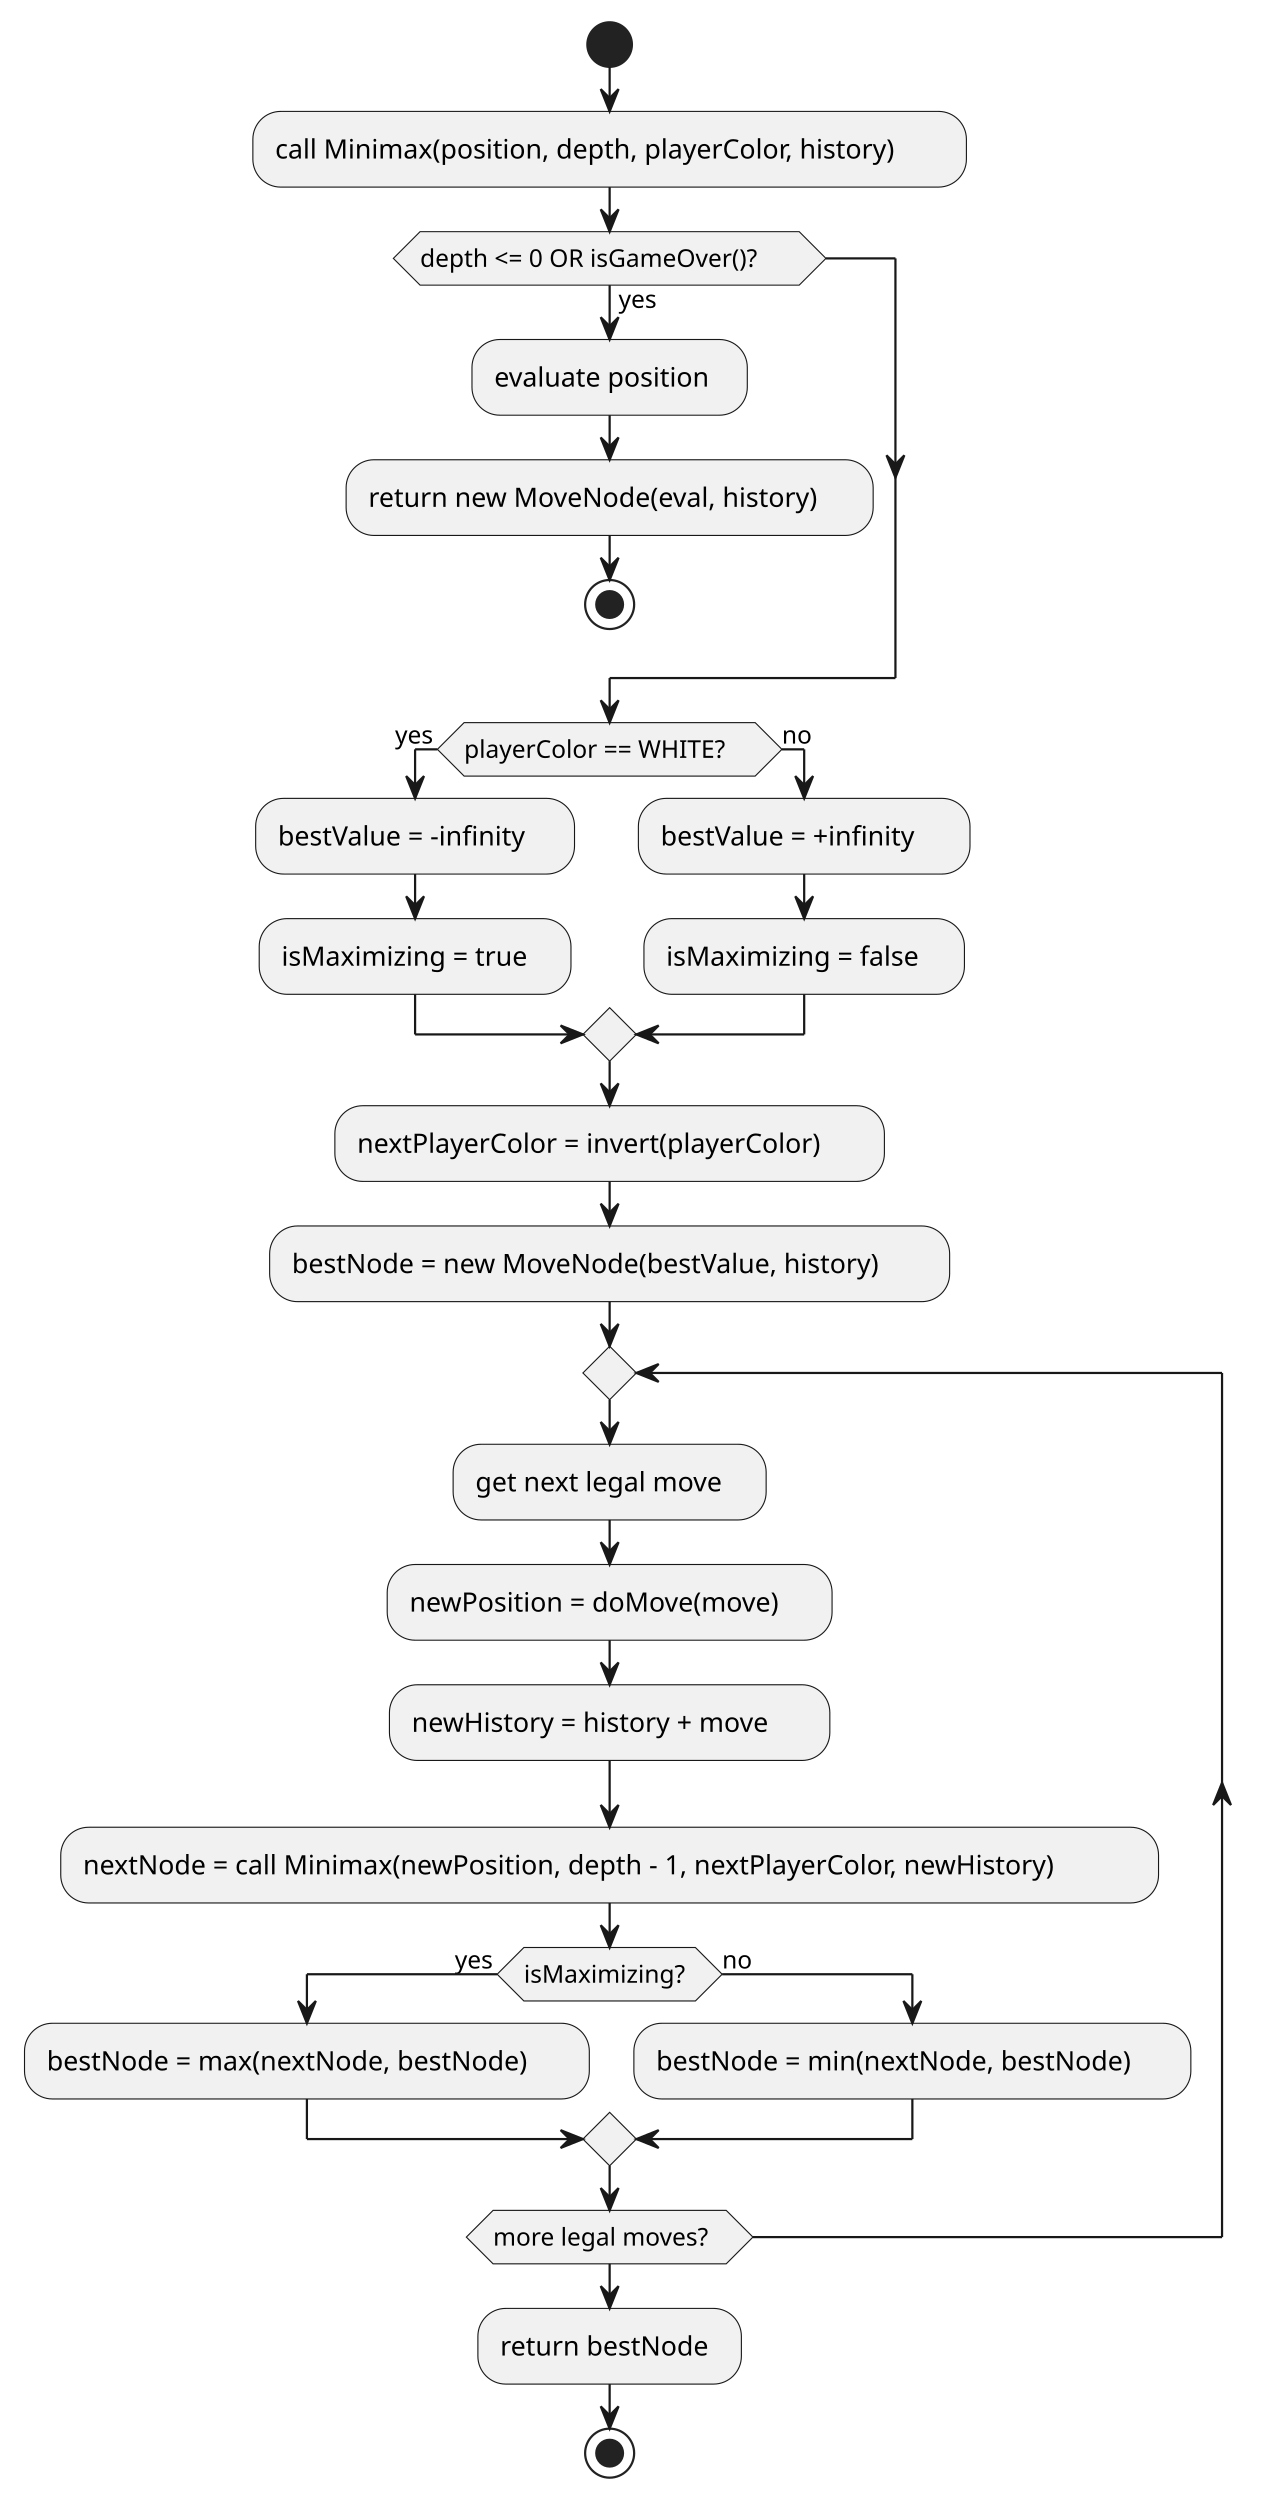
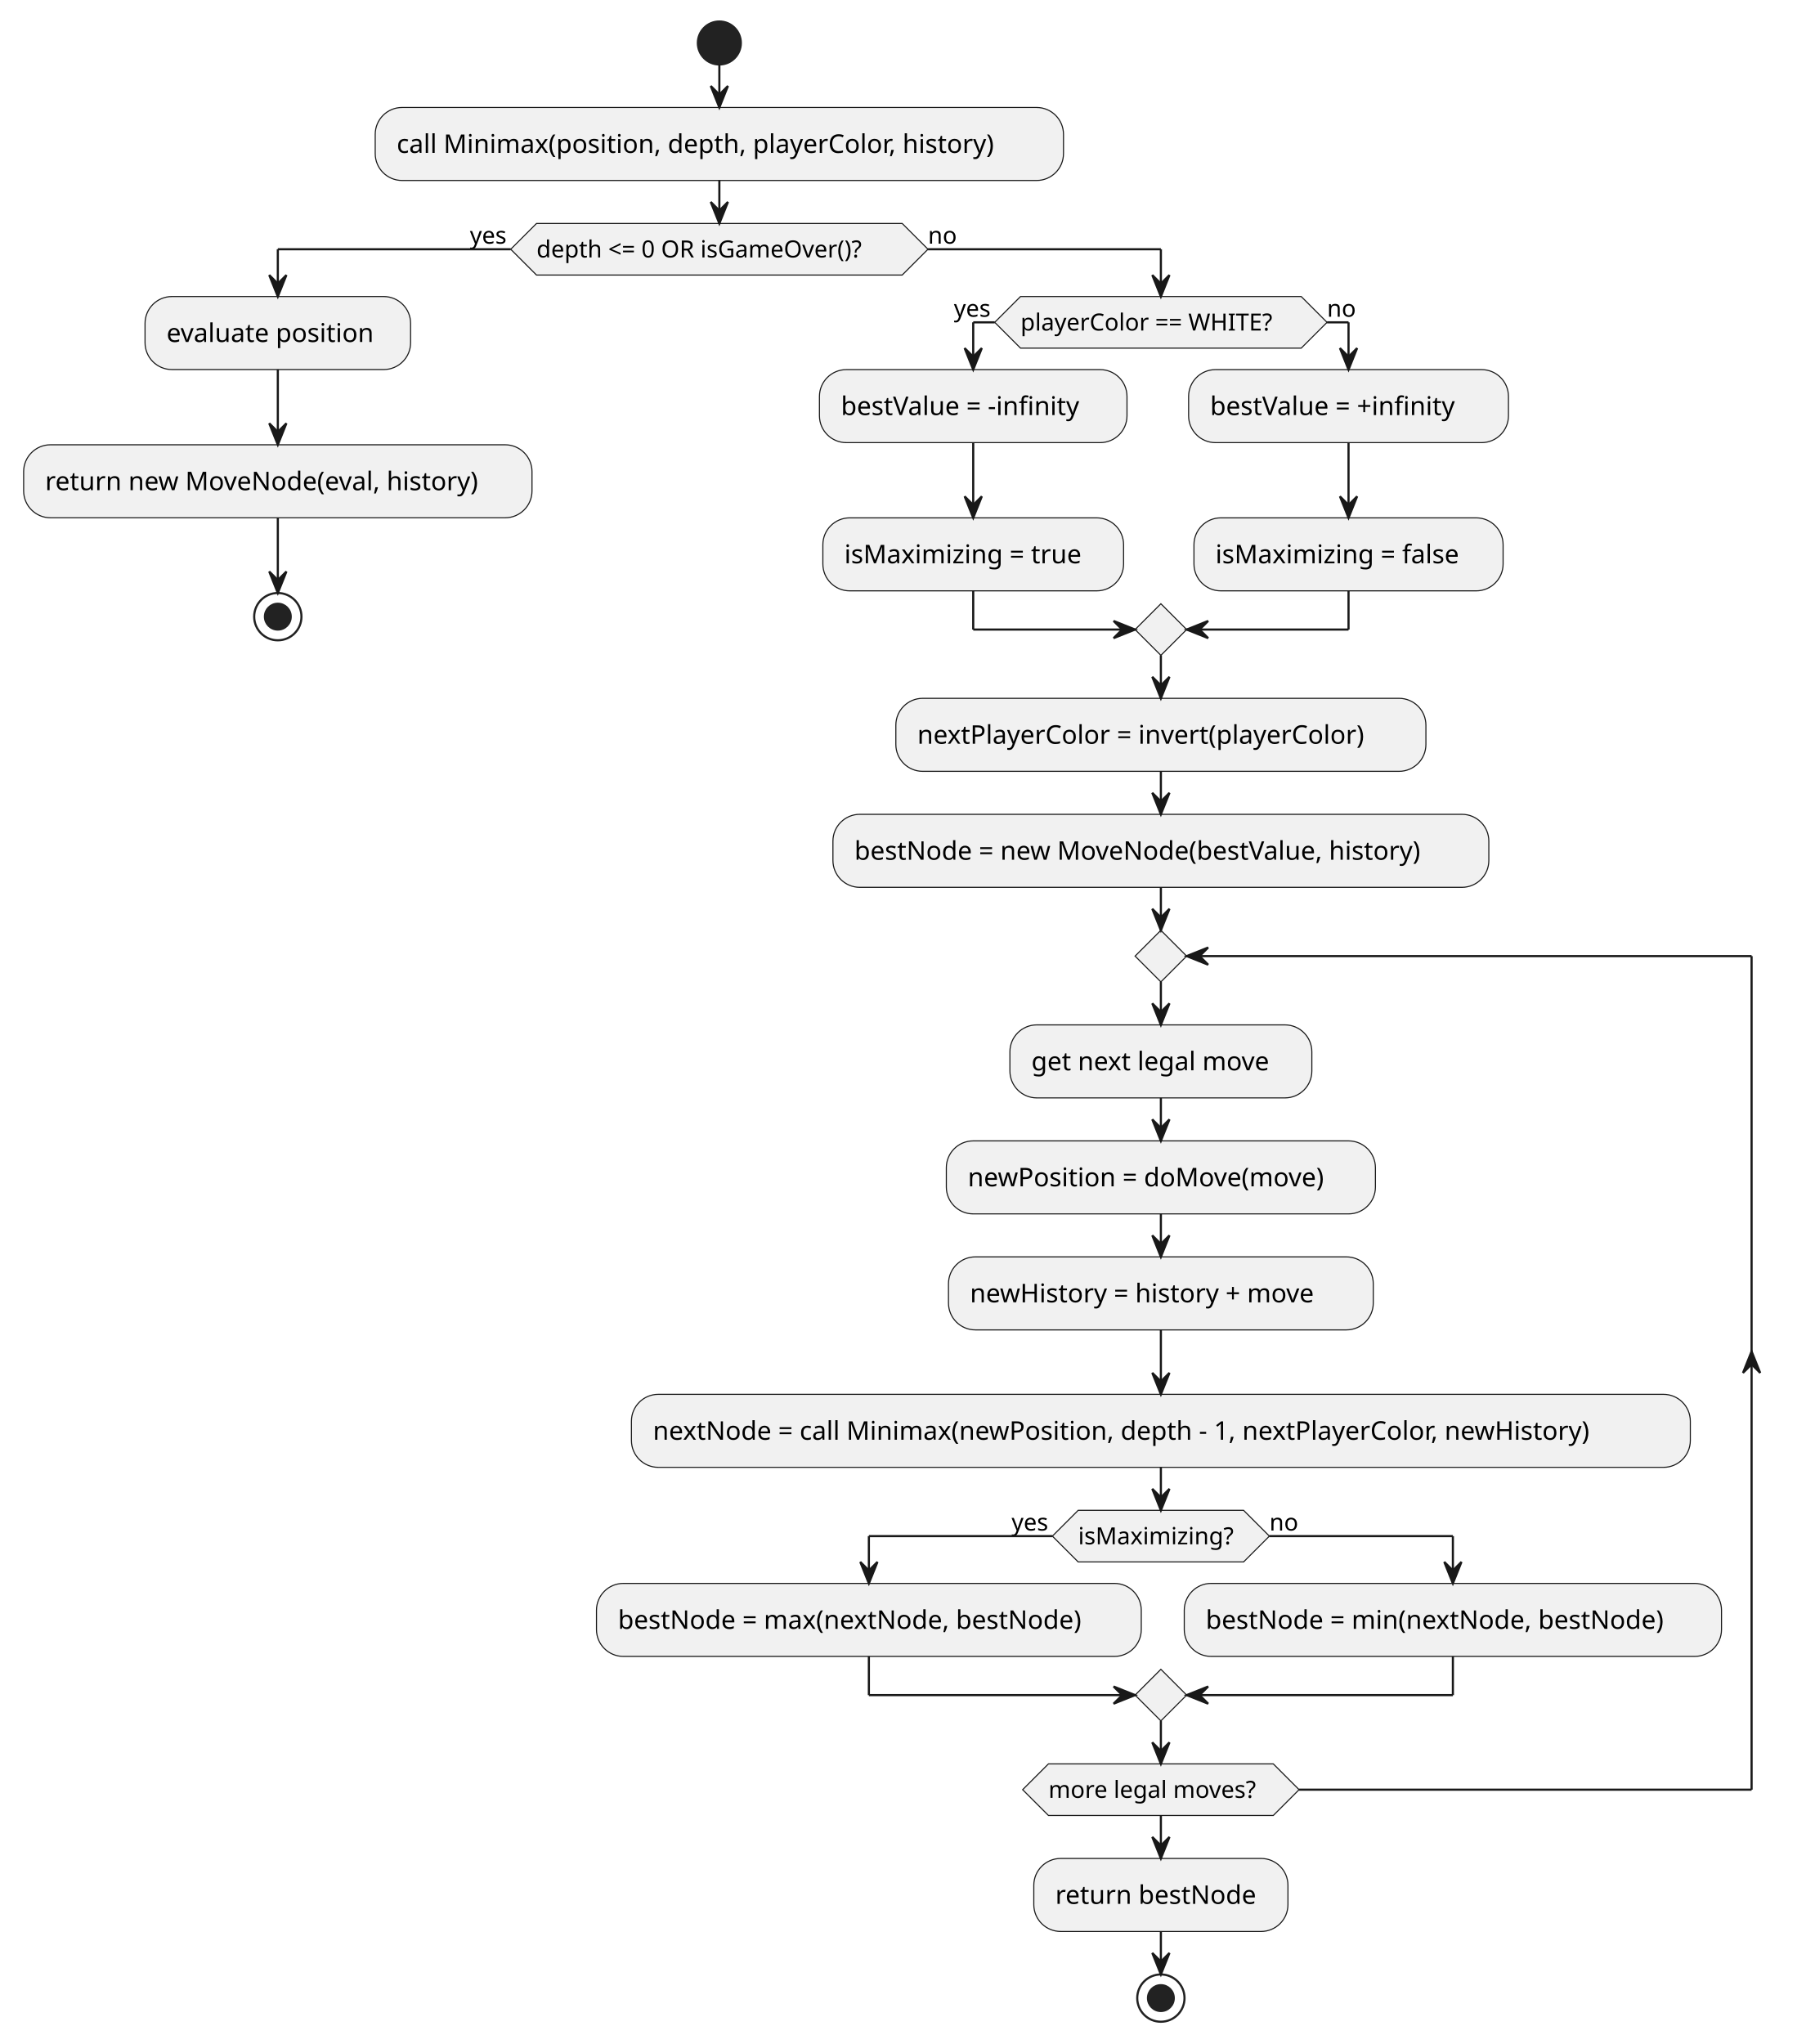
- <svg xmlns="http://www.w3.org/2000/svg" contentStyleType="text/css" data-diagram-type="ACTIVITY" height="1122px" preserveAspectRatio="none" style="width:574px;height:1122px;background:#FFFFFF;" version="1.1" viewBox="0 0 574 1122" width="574px" zoomAndPan="magnify">
+ <svg xmlns="http://www.w3.org/2000/svg" contentStyleType="text/css" data-diagram-type="ACTIVITY" height="951px" preserveAspectRatio="none" style="width:840px;height:951px;background:#FFFFFF;" version="1.1" viewBox="0 0 840 951" width="840px" zoomAndPan="magnify">
  <defs />
  <g>
-     <ellipse cx="273.606" cy="20" fill="#222222" rx="10" ry="10" style="stroke:#222222;stroke-width:1;" />
-     <rect fill="#F1F1F1" height="33.969" rx="12.5" ry="12.5" style="stroke:#181818;stroke-width:0.5;" width="320.24" x="113.485" y="50" />
-     <text fill="#000000" font-family="sans-serif" font-size="12" lengthAdjust="spacing" textLength="300.24" x="123.485" y="71.139">call Minimax(position, depth, playerColor, history)</text>
-     <rect fill="#F1F1F1" height="33.969" rx="12.5" ry="12.5" style="stroke:#181818;stroke-width:0.5;" width="123.564" x="211.823" y="152.371" />
-     <text fill="#000000" font-family="sans-serif" font-size="12" lengthAdjust="spacing" textLength="103.564" x="221.823" y="173.51">evaluate position</text>
-     <rect fill="#F1F1F1" height="33.969" rx="12.5" ry="12.5" style="stroke:#181818;stroke-width:0.5;" width="236.533" x="155.339" y="206.34" />
-     <text fill="#000000" font-family="sans-serif" font-size="12" lengthAdjust="spacing" textLength="216.533" x="165.339" y="227.478">return new MoveNode(eval, history)</text>
-     <ellipse cx="273.606" cy="271.309" fill="none" rx="11" ry="11" style="stroke:#222222;stroke-width:1;" />
-     <ellipse cx="273.606" cy="271.309" fill="#222222" rx="6" ry="6" style="stroke:#222222;stroke-width:1;" />
-     <polygon fill="#F1F1F1" points="188.53,103.969,358.681,103.969,370.681,115.969,358.681,127.969,188.53,127.969,176.53,115.969,188.53,103.969" style="stroke:#181818;stroke-width:0.5;" />
-     <text fill="#000000" font-family="sans-serif" font-size="11" lengthAdjust="spacing" textLength="19.008" x="277.606" y="138.179">yes</text>
-     <text fill="#000000" font-family="sans-serif" font-size="11" lengthAdjust="spacing" textLength="170.151" x="188.53" y="119.777">depth &lt;= 0 OR isGameOver()?</text>
-     <polygon fill="#F1F1F1" points="208.293,324.309,338.918,324.309,350.918,336.309,338.918,348.309,208.293,348.309,196.293,336.309,208.293,324.309" style="stroke:#181818;stroke-width:0.5;" />
-     <text fill="#000000" font-family="sans-serif" font-size="11" lengthAdjust="spacing" textLength="130.625" x="208.293" y="340.117">playerColor == WHITE?</text>
-     <text fill="#000000" font-family="sans-serif" font-size="11" lengthAdjust="spacing" textLength="19.008" x="177.285" y="333.714">yes</text>
-     <text fill="#000000" font-family="sans-serif" font-size="11" lengthAdjust="spacing" textLength="13.702" x="350.918" y="333.714">no</text>
-     <rect fill="#F1F1F1" height="33.969" rx="12.5" ry="12.5" style="stroke:#181818;stroke-width:0.5;" width="143.1" x="114.743" y="358.309" />
-     <text fill="#000000" font-family="sans-serif" font-size="12" lengthAdjust="spacing" textLength="123.1" x="124.743" y="379.447">bestValue = -infinity</text>
-     <rect fill="#F1F1F1" height="33.969" rx="12.5" ry="12.5" style="stroke:#181818;stroke-width:0.5;" width="139.918" x="116.334" y="412.277" />
-     <text fill="#000000" font-family="sans-serif" font-size="12" lengthAdjust="spacing" textLength="119.918" x="126.334" y="433.416">isMaximizing = true</text>
-     <rect fill="#F1F1F1" height="33.969" rx="12.5" ry="12.5" style="stroke:#181818;stroke-width:0.5;" width="148.824" x="286.506" y="358.309" />
-     <text fill="#000000" font-family="sans-serif" font-size="12" lengthAdjust="spacing" textLength="128.824" x="296.506" y="379.447">bestValue = +infinity</text>
-     <rect fill="#F1F1F1" height="33.969" rx="12.5" ry="12.5" style="stroke:#181818;stroke-width:0.5;" width="143.838" x="288.999" y="412.277" />
-     <text fill="#000000" font-family="sans-serif" font-size="12" lengthAdjust="spacing" textLength="123.838" x="298.999" y="433.416">isMaximizing = false</text>
-     <polygon fill="#F1F1F1" points="273.606,452.246,285.606,464.246,273.606,476.246,261.606,464.246,273.606,452.246" style="stroke:#181818;stroke-width:0.5;" />
-     <rect fill="#F1F1F1" height="33.969" rx="12.5" ry="12.5" style="stroke:#181818;stroke-width:0.5;" width="246.629" x="150.291" y="496.246" />
-     <text fill="#000000" font-family="sans-serif" font-size="12" lengthAdjust="spacing" textLength="226.629" x="160.291" y="517.385">nextPlayerColor = invert(playerColor)</text>
-     <rect fill="#F1F1F1" height="33.969" rx="12.5" ry="12.5" style="stroke:#181818;stroke-width:0.5;" width="305.182" x="121.015" y="550.215" />
-     <text fill="#000000" font-family="sans-serif" font-size="12" lengthAdjust="spacing" textLength="285.182" x="131.015" y="571.354">bestNode = new MoveNode(bestValue, history)</text>
-     <rect fill="#F1F1F1" height="33.969" rx="12.5" ry="12.5" style="stroke:#181818;stroke-width:0.5;" width="140.481" x="203.365" y="648.184" />
-     <text fill="#000000" font-family="sans-serif" font-size="12" lengthAdjust="spacing" textLength="120.481" x="213.365" y="669.322">get next legal move</text>
-     <rect fill="#F1F1F1" height="33.969" rx="12.5" ry="12.5" style="stroke:#181818;stroke-width:0.5;" width="199.654" x="173.778" y="702.152" />
-     <text fill="#000000" font-family="sans-serif" font-size="12" lengthAdjust="spacing" textLength="179.654" x="183.778" y="723.291">newPosition = doMove(move)</text>
-     <rect fill="#F1F1F1" height="33.969" rx="12.5" ry="12.5" style="stroke:#181818;stroke-width:0.5;" width="197.65" x="174.78" y="756.121" />
-     <text fill="#000000" font-family="sans-serif" font-size="12" lengthAdjust="spacing" textLength="177.65" x="184.78" y="777.26">newHistory = history + move</text>
-     <rect fill="#F1F1F1" height="33.969" rx="12.5" ry="12.5" style="stroke:#181818;stroke-width:0.5;" width="492.688" x="27.262" y="820.074" />
-     <text fill="#000000" font-family="sans-serif" font-size="12" lengthAdjust="spacing" textLength="472.688" x="37.262" y="841.213">nextNode = call Minimax(newPosition, depth - 1, nextPlayerColor, newHistory)</text>
-     <polygon fill="#F1F1F1" points="235.116,874.043,312.095,874.043,324.095,886.043,312.095,898.043,235.116,898.043,223.116,886.043,235.116,874.043" style="stroke:#181818;stroke-width:0.5;" />
-     <text fill="#000000" font-family="sans-serif" font-size="11" lengthAdjust="spacing" textLength="76.978" x="235.116" y="889.851">isMaximizing?</text>
-     <text fill="#000000" font-family="sans-serif" font-size="11" lengthAdjust="spacing" textLength="19.008" x="204.108" y="883.449">yes</text>
-     <text fill="#000000" font-family="sans-serif" font-size="11" lengthAdjust="spacing" textLength="13.702" x="324.095" y="883.449">no</text>
-     <rect fill="#F1F1F1" height="33.969" rx="12.5" ry="12.5" style="stroke:#181818;stroke-width:0.5;" width="253.484" x="11" y="908.043" />
-     <text fill="#000000" font-family="sans-serif" font-size="12" lengthAdjust="spacing" textLength="233.484" x="21" y="929.182">bestNode = max(nextNode, bestNode)</text>
-     <rect fill="#F1F1F1" height="33.969" rx="12.5" ry="12.5" style="stroke:#181818;stroke-width:0.5;" width="249.969" x="284.484" y="908.043" />
-     <text fill="#000000" font-family="sans-serif" font-size="12" lengthAdjust="spacing" textLength="229.969" x="294.484" y="929.182">bestNode = min(nextNode, bestNode)</text>
-     <polygon fill="#F1F1F1" points="273.606,948.012,285.606,960.012,273.606,972.012,261.606,960.012,273.606,948.012" style="stroke:#181818;stroke-width:0.5;" />
-     <polygon fill="#F1F1F1" points="273.606,604.184,285.606,616.184,273.606,628.184,261.606,616.184,273.606,604.184" style="stroke:#181818;stroke-width:0.5;" />
-     <polygon fill="#F1F1F1" points="221.294,992.012,325.917,992.012,337.917,1004.012,325.917,1016.012,221.294,1016.012,209.294,1004.012,221.294,992.012" style="stroke:#181818;stroke-width:0.5;" />
-     <text fill="#000000" font-family="sans-serif" font-size="11" lengthAdjust="spacing" textLength="104.624" x="221.294" y="1007.82">more legal moves?</text>
-     <rect fill="#F1F1F1" height="33.969" rx="12.5" ry="12.5" style="stroke:#181818;stroke-width:0.5;" width="118.256" x="214.477" y="1036.012" />
-     <text fill="#000000" font-family="sans-serif" font-size="12" lengthAdjust="spacing" textLength="98.256" x="224.477" y="1057.15">return bestNode</text>
-     <ellipse cx="273.606" cy="1100.98" fill="none" rx="11" ry="11" style="stroke:#222222;stroke-width:1;" />
-     <ellipse cx="273.606" cy="1100.98" fill="#222222" rx="6" ry="6" style="stroke:#222222;stroke-width:1;" />
-     <line style="stroke:#181818;stroke-width:1;" x1="273.606" x2="273.606" y1="30" y2="50" />
-     <polygon fill="#181818" points="269.606,40,273.606,50,277.606,40,273.606,44" style="stroke:#181818;stroke-width:1;" />
-     <line style="stroke:#181818;stroke-width:1;" x1="273.606" x2="273.606" y1="186.34" y2="206.34" />
-     <polygon fill="#181818" points="269.606,196.34,273.606,206.34,277.606,196.34,273.606,200.34" style="stroke:#181818;stroke-width:1;" />
-     <line style="stroke:#181818;stroke-width:1;" x1="273.606" x2="273.606" y1="240.309" y2="260.309" />
-     <polygon fill="#181818" points="269.606,250.309,273.606,260.309,277.606,250.309,273.606,254.309" style="stroke:#181818;stroke-width:1;" />
-     <line style="stroke:#181818;stroke-width:1;" x1="273.606" x2="273.606" y1="127.969" y2="152.371" />
-     <polygon fill="#181818" points="269.606,142.371,273.606,152.371,277.606,142.371,273.606,146.371" style="stroke:#181818;stroke-width:1;" />
-     <line style="stroke:#181818;stroke-width:1;" x1="370.681" x2="401.872" y1="115.969" y2="115.969" />
-     <polygon fill="#181818" points="397.872,204.34,401.872,214.34,405.872,204.34,401.872,208.34" style="stroke:#181818;stroke-width:1;" />
-     <line style="stroke:#181818;stroke-width:1;" x1="401.872" x2="401.872" y1="115.969" y2="304.309" />
-     <line style="stroke:#181818;stroke-width:1;" x1="401.872" x2="273.606" y1="304.309" y2="304.309" />
-     <line style="stroke:#181818;stroke-width:1;" x1="273.606" x2="273.606" y1="304.309" y2="324.309" />
-     <polygon fill="#181818" points="269.606,314.309,273.606,324.309,277.606,314.309,273.606,318.309" style="stroke:#181818;stroke-width:1;" />
-     <line style="stroke:#181818;stroke-width:1;" x1="273.606" x2="273.606" y1="83.969" y2="103.969" />
-     <polygon fill="#181818" points="269.606,93.969,273.606,103.969,277.606,93.969,273.606,97.969" style="stroke:#181818;stroke-width:1;" />
-     <line style="stroke:#181818;stroke-width:1;" x1="186.293" x2="186.293" y1="392.277" y2="412.277" />
-     <polygon fill="#181818" points="182.293,402.277,186.293,412.277,190.293,402.277,186.293,406.277" style="stroke:#181818;stroke-width:1;" />
-     <line style="stroke:#181818;stroke-width:1;" x1="360.918" x2="360.918" y1="392.277" y2="412.277" />
-     <polygon fill="#181818" points="356.918,402.277,360.918,412.277,364.918,402.277,360.918,406.277" style="stroke:#181818;stroke-width:1;" />
-     <line style="stroke:#181818;stroke-width:1;" x1="196.293" x2="186.293" y1="336.309" y2="336.309" />
-     <line style="stroke:#181818;stroke-width:1;" x1="186.293" x2="186.293" y1="336.309" y2="358.309" />
-     <polygon fill="#181818" points="182.293,348.309,186.293,358.309,190.293,348.309,186.293,352.309" style="stroke:#181818;stroke-width:1;" />
-     <line style="stroke:#181818;stroke-width:1;" x1="350.918" x2="360.918" y1="336.309" y2="336.309" />
-     <line style="stroke:#181818;stroke-width:1;" x1="360.918" x2="360.918" y1="336.309" y2="358.309" />
-     <polygon fill="#181818" points="356.918,348.309,360.918,358.309,364.918,348.309,360.918,352.309" style="stroke:#181818;stroke-width:1;" />
-     <line style="stroke:#181818;stroke-width:1;" x1="186.293" x2="186.293" y1="446.246" y2="464.246" />
-     <line style="stroke:#181818;stroke-width:1;" x1="186.293" x2="261.606" y1="464.246" y2="464.246" />
-     <polygon fill="#181818" points="251.606,460.246,261.606,464.246,251.606,468.246,255.606,464.246" style="stroke:#181818;stroke-width:1;" />
-     <line style="stroke:#181818;stroke-width:1;" x1="360.918" x2="360.918" y1="446.246" y2="464.246" />
-     <line style="stroke:#181818;stroke-width:1;" x1="360.918" x2="285.606" y1="464.246" y2="464.246" />
-     <polygon fill="#181818" points="295.606,460.246,285.606,464.246,295.606,468.246,291.606,464.246" style="stroke:#181818;stroke-width:1;" />
-     <line style="stroke:#181818;stroke-width:1;" x1="273.606" x2="273.606" y1="476.246" y2="496.246" />
-     <polygon fill="#181818" points="269.606,486.246,273.606,496.246,277.606,486.246,273.606,490.246" style="stroke:#181818;stroke-width:1;" />
-     <line style="stroke:#181818;stroke-width:1;" x1="273.606" x2="273.606" y1="530.215" y2="550.215" />
-     <polygon fill="#181818" points="269.606,540.215,273.606,550.215,277.606,540.215,273.606,544.215" style="stroke:#181818;stroke-width:1;" />
-     <line style="stroke:#181818;stroke-width:1;" x1="273.606" x2="273.606" y1="682.152" y2="702.152" />
-     <polygon fill="#181818" points="269.606,692.152,273.606,702.152,277.606,692.152,273.606,696.152" style="stroke:#181818;stroke-width:1;" />
-     <line style="stroke:#181818;stroke-width:1;" x1="273.606" x2="273.606" y1="736.121" y2="756.121" />
-     <polygon fill="#181818" points="269.606,746.121,273.606,756.121,277.606,746.121,273.606,750.121" style="stroke:#181818;stroke-width:1;" />
-     <line style="stroke:#181818;stroke-width:1;" x1="273.606" x2="273.606" y1="790.09" y2="820.074" />
-     <polygon fill="#181818" points="269.606,810.074,273.606,820.074,277.606,810.074,273.606,814.074" style="stroke:#181818;stroke-width:1;" />
-     <line style="stroke:#181818;stroke-width:1;" x1="223.116" x2="137.742" y1="886.043" y2="886.043" />
-     <line style="stroke:#181818;stroke-width:1;" x1="137.742" x2="137.742" y1="886.043" y2="908.043" />
-     <polygon fill="#181818" points="133.742,898.043,137.742,908.043,141.742,898.043,137.742,902.043" style="stroke:#181818;stroke-width:1;" />
-     <line style="stroke:#181818;stroke-width:1;" x1="324.095" x2="409.469" y1="886.043" y2="886.043" />
-     <line style="stroke:#181818;stroke-width:1;" x1="409.469" x2="409.469" y1="886.043" y2="908.043" />
-     <polygon fill="#181818" points="405.469,898.043,409.469,908.043,413.469,898.043,409.469,902.043" style="stroke:#181818;stroke-width:1;" />
-     <line style="stroke:#181818;stroke-width:1;" x1="137.742" x2="137.742" y1="942.012" y2="960.012" />
-     <line style="stroke:#181818;stroke-width:1;" x1="137.742" x2="261.606" y1="960.012" y2="960.012" />
-     <polygon fill="#181818" points="251.606,956.012,261.606,960.012,251.606,964.012,255.606,960.012" style="stroke:#181818;stroke-width:1;" />
-     <line style="stroke:#181818;stroke-width:1;" x1="409.469" x2="409.469" y1="942.012" y2="960.012" />
-     <line style="stroke:#181818;stroke-width:1;" x1="409.469" x2="285.606" y1="960.012" y2="960.012" />
-     <polygon fill="#181818" points="295.606,956.012,285.606,960.012,295.606,964.012,291.606,960.012" style="stroke:#181818;stroke-width:1;" />
-     <line style="stroke:#181818;stroke-width:1;" x1="273.606" x2="273.606" y1="854.043" y2="874.043" />
-     <polygon fill="#181818" points="269.606,864.043,273.606,874.043,277.606,864.043,273.606,868.043" style="stroke:#181818;stroke-width:1;" />
-     <line style="stroke:#181818;stroke-width:1;" x1="273.606" x2="273.606" y1="628.184" y2="648.184" />
-     <polygon fill="#181818" points="269.606,638.184,273.606,648.184,277.606,638.184,273.606,642.184" style="stroke:#181818;stroke-width:1;" />
-     <line style="stroke:#181818;stroke-width:1;" x1="337.917" x2="548.453" y1="1004.012" y2="1004.012" />
-     <polygon fill="#181818" points="544.453,810.09,548.453,800.09,552.453,810.09,548.453,806.09" style="stroke:#181818;stroke-width:1;" />
-     <line style="stroke:#181818;stroke-width:1;" x1="548.453" x2="548.453" y1="616.184" y2="1004.012" />
-     <line style="stroke:#181818;stroke-width:1;" x1="548.453" x2="285.606" y1="616.184" y2="616.184" />
-     <polygon fill="#181818" points="295.606,612.184,285.606,616.184,295.606,620.184,291.606,616.184" style="stroke:#181818;stroke-width:1;" />
-     <line style="stroke:#181818;stroke-width:1;" x1="273.606" x2="273.606" y1="972.012" y2="992.012" />
-     <polygon fill="#181818" points="269.606,982.012,273.606,992.012,277.606,982.012,273.606,986.012" style="stroke:#181818;stroke-width:1;" />
-     <line style="stroke:#181818;stroke-width:1;" x1="273.606" x2="273.606" y1="584.184" y2="604.184" />
-     <polygon fill="#181818" points="269.606,594.184,273.606,604.184,277.606,594.184,273.606,598.184" style="stroke:#181818;stroke-width:1;" />
-     <line style="stroke:#181818;stroke-width:1;" x1="273.606" x2="273.606" y1="1016.012" y2="1036.012" />
-     <polygon fill="#181818" points="269.606,1026.012,273.606,1036.012,277.606,1026.012,273.606,1030.012" style="stroke:#181818;stroke-width:1;" />
-     <line style="stroke:#181818;stroke-width:1;" x1="273.606" x2="273.606" y1="1069.98" y2="1089.98" />
-     <polygon fill="#181818" points="269.606,1079.98,273.606,1089.98,277.606,1079.98,273.606,1083.98" style="stroke:#181818;stroke-width:1;" />
+     <ellipse cx="334.703" cy="20" fill="#222222" rx="10" ry="10" style="stroke:#222222;stroke-width:1;" />
+     <rect fill="#F1F1F1" height="33.969" rx="12.5" ry="12.5" style="stroke:#181818;stroke-width:0.5;" width="320.24" x="174.583" y="50" />
+     <text fill="#000000" font-family="sans-serif" font-size="12" lengthAdjust="spacing" textLength="300.24" x="184.583" y="71.139">call Minimax(position, depth, playerColor, history)</text>
+     <polygon fill="#F1F1F1" points="249.627,103.969,419.778,103.969,431.778,115.969,419.778,127.969,249.627,127.969,237.627,115.969,249.627,103.969" style="stroke:#181818;stroke-width:0.5;" />
+     <text fill="#000000" font-family="sans-serif" font-size="11" lengthAdjust="spacing" textLength="170.151" x="249.627" y="119.777">depth &lt;= 0 OR isGameOver()?</text>
+     <text fill="#000000" font-family="sans-serif" font-size="11" lengthAdjust="spacing" textLength="19.008" x="218.619" y="113.374">yes</text>
+     <text fill="#000000" font-family="sans-serif" font-size="11" lengthAdjust="spacing" textLength="13.702" x="431.778" y="113.374">no</text>
+     <rect fill="#F1F1F1" height="33.969" rx="12.5" ry="12.5" style="stroke:#181818;stroke-width:0.5;" width="123.564" x="67.484" y="137.969" />
+     <text fill="#000000" font-family="sans-serif" font-size="12" lengthAdjust="spacing" textLength="103.564" x="77.484" y="159.107">evaluate position</text>
+     <rect fill="#F1F1F1" height="33.969" rx="12.5" ry="12.5" style="stroke:#181818;stroke-width:0.5;" width="236.533" x="11" y="206.938" />
+     <text fill="#000000" font-family="sans-serif" font-size="12" lengthAdjust="spacing" textLength="216.533" x="21" y="228.076">return new MoveNode(eval, history)</text>
+     <ellipse cx="129.267" cy="286.906" fill="none" rx="11" ry="11" style="stroke:#222222;stroke-width:1;" />
+     <ellipse cx="129.267" cy="286.906" fill="#222222" rx="6" ry="6" style="stroke:#222222;stroke-width:1;" />
+     <polygon fill="#F1F1F1" points="474.826,137.969,605.451,137.969,617.451,149.969,605.451,161.969,474.826,161.969,462.826,149.969,474.826,137.969" style="stroke:#181818;stroke-width:0.5;" />
+     <text fill="#000000" font-family="sans-serif" font-size="11" lengthAdjust="spacing" textLength="130.625" x="474.826" y="153.777">playerColor == WHITE?</text>
+     <text fill="#000000" font-family="sans-serif" font-size="11" lengthAdjust="spacing" textLength="19.008" x="443.818" y="147.375">yes</text>
+     <text fill="#000000" font-family="sans-serif" font-size="11" lengthAdjust="spacing" textLength="13.702" x="617.451" y="147.375">no</text>
+     <rect fill="#F1F1F1" height="33.969" rx="12.5" ry="12.5" style="stroke:#181818;stroke-width:0.5;" width="143.1" x="381.276" y="171.969" />
+     <text fill="#000000" font-family="sans-serif" font-size="12" lengthAdjust="spacing" textLength="123.1" x="391.276" y="193.107">bestValue = -infinity</text>
+     <rect fill="#F1F1F1" height="33.969" rx="12.5" ry="12.5" style="stroke:#181818;stroke-width:0.5;" width="139.918" x="382.867" y="240.938" />
+     <text fill="#000000" font-family="sans-serif" font-size="12" lengthAdjust="spacing" textLength="119.918" x="392.867" y="262.076">isMaximizing = true</text>
+     <rect fill="#F1F1F1" height="33.969" rx="12.5" ry="12.5" style="stroke:#181818;stroke-width:0.5;" width="148.824" x="553.039" y="171.969" />
+     <text fill="#000000" font-family="sans-serif" font-size="12" lengthAdjust="spacing" textLength="128.824" x="563.039" y="193.107">bestValue = +infinity</text>
+     <rect fill="#F1F1F1" height="33.969" rx="12.5" ry="12.5" style="stroke:#181818;stroke-width:0.5;" width="143.838" x="555.532" y="240.938" />
+     <text fill="#000000" font-family="sans-serif" font-size="12" lengthAdjust="spacing" textLength="123.838" x="565.532" y="262.076">isMaximizing = false</text>
+     <polygon fill="#F1F1F1" points="540.139,280.906,552.139,292.906,540.139,304.906,528.139,292.906,540.139,280.906" style="stroke:#181818;stroke-width:0.5;" />
+     <rect fill="#F1F1F1" height="33.969" rx="12.5" ry="12.5" style="stroke:#181818;stroke-width:0.5;" width="246.629" x="416.824" y="324.906" />
+     <text fill="#000000" font-family="sans-serif" font-size="12" lengthAdjust="spacing" textLength="226.629" x="426.824" y="346.045">nextPlayerColor = invert(playerColor)</text>
+     <rect fill="#F1F1F1" height="33.969" rx="12.5" ry="12.5" style="stroke:#181818;stroke-width:0.5;" width="305.182" x="387.548" y="378.875" />
+     <text fill="#000000" font-family="sans-serif" font-size="12" lengthAdjust="spacing" textLength="285.182" x="397.548" y="400.014">bestNode = new MoveNode(bestValue, history)</text>
+     <rect fill="#F1F1F1" height="33.969" rx="12.5" ry="12.5" style="stroke:#181818;stroke-width:0.5;" width="140.481" x="469.898" y="476.844" />
+     <text fill="#000000" font-family="sans-serif" font-size="12" lengthAdjust="spacing" textLength="120.481" x="479.898" y="497.982">get next legal move</text>
+     <rect fill="#F1F1F1" height="33.969" rx="12.5" ry="12.5" style="stroke:#181818;stroke-width:0.5;" width="199.654" x="440.312" y="530.812" />
+     <text fill="#000000" font-family="sans-serif" font-size="12" lengthAdjust="spacing" textLength="179.654" x="450.312" y="551.951">newPosition = doMove(move)</text>
+     <rect fill="#F1F1F1" height="33.969" rx="12.5" ry="12.5" style="stroke:#181818;stroke-width:0.5;" width="197.65" x="441.313" y="584.781" />
+     <text fill="#000000" font-family="sans-serif" font-size="12" lengthAdjust="spacing" textLength="177.65" x="451.313" y="605.92">newHistory = history + move</text>
+     <rect fill="#F1F1F1" height="33.969" rx="12.5" ry="12.5" style="stroke:#181818;stroke-width:0.5;" width="492.688" x="293.795" y="648.734" />
+     <text fill="#000000" font-family="sans-serif" font-size="12" lengthAdjust="spacing" textLength="472.688" x="303.795" y="669.873">nextNode = call Minimax(newPosition, depth - 1, nextPlayerColor, newHistory)</text>
+     <polygon fill="#F1F1F1" points="501.649,702.703,578.628,702.703,590.628,714.703,578.628,726.703,501.649,726.703,489.649,714.703,501.649,702.703" style="stroke:#181818;stroke-width:0.5;" />
+     <text fill="#000000" font-family="sans-serif" font-size="11" lengthAdjust="spacing" textLength="76.978" x="501.649" y="718.511">isMaximizing?</text>
+     <text fill="#000000" font-family="sans-serif" font-size="11" lengthAdjust="spacing" textLength="19.008" x="470.641" y="712.109">yes</text>
+     <text fill="#000000" font-family="sans-serif" font-size="11" lengthAdjust="spacing" textLength="13.702" x="590.628" y="712.109">no</text>
+     <rect fill="#F1F1F1" height="33.969" rx="12.5" ry="12.5" style="stroke:#181818;stroke-width:0.5;" width="253.484" x="277.533" y="736.703" />
+     <text fill="#000000" font-family="sans-serif" font-size="12" lengthAdjust="spacing" textLength="233.484" x="287.533" y="757.842">bestNode = max(nextNode, bestNode)</text>
+     <rect fill="#F1F1F1" height="33.969" rx="12.5" ry="12.5" style="stroke:#181818;stroke-width:0.5;" width="249.969" x="551.018" y="736.703" />
+     <text fill="#000000" font-family="sans-serif" font-size="12" lengthAdjust="spacing" textLength="229.969" x="561.018" y="757.842">bestNode = min(nextNode, bestNode)</text>
+     <polygon fill="#F1F1F1" points="540.139,776.672,552.139,788.672,540.139,800.672,528.139,788.672,540.139,776.672" style="stroke:#181818;stroke-width:0.5;" />
+     <polygon fill="#F1F1F1" points="540.139,432.844,552.139,444.844,540.139,456.844,528.139,444.844,540.139,432.844" style="stroke:#181818;stroke-width:0.5;" />
+     <polygon fill="#F1F1F1" points="487.827,820.672,592.45,820.672,604.45,832.672,592.45,844.672,487.827,844.672,475.827,832.672,487.827,820.672" style="stroke:#181818;stroke-width:0.5;" />
+     <text fill="#000000" font-family="sans-serif" font-size="11" lengthAdjust="spacing" textLength="104.624" x="487.827" y="836.48">more legal moves?</text>
+     <rect fill="#F1F1F1" height="33.969" rx="12.5" ry="12.5" style="stroke:#181818;stroke-width:0.5;" width="118.256" x="481.011" y="864.672" />
+     <text fill="#000000" font-family="sans-serif" font-size="12" lengthAdjust="spacing" textLength="98.256" x="491.011" y="885.811">return bestNode</text>
+     <ellipse cx="540.139" cy="929.641" fill="none" rx="11" ry="11" style="stroke:#222222;stroke-width:1;" />
+     <ellipse cx="540.139" cy="929.641" fill="#222222" rx="6" ry="6" style="stroke:#222222;stroke-width:1;" />
+     <line style="stroke:#181818;stroke-width:1;" x1="334.703" x2="334.703" y1="30" y2="50" />
+     <polygon fill="#181818" points="330.703,40,334.703,50,338.703,40,334.703,44" style="stroke:#181818;stroke-width:1;" />
+     <line style="stroke:#181818;stroke-width:1;" x1="129.267" x2="129.267" y1="171.938" y2="206.938" />
+     <polygon fill="#181818" points="125.267,196.938,129.267,206.938,133.267,196.938,129.267,200.938" style="stroke:#181818;stroke-width:1;" />
+     <line style="stroke:#181818;stroke-width:1;" x1="129.267" x2="129.267" y1="240.906" y2="275.906" />
+     <polygon fill="#181818" points="125.267,265.906,129.267,275.906,133.267,265.906,129.267,269.906" style="stroke:#181818;stroke-width:1;" />
+     <line style="stroke:#181818;stroke-width:1;" x1="452.826" x2="452.826" y1="205.938" y2="240.938" />
+     <polygon fill="#181818" points="448.826,230.938,452.826,240.938,456.826,230.938,452.826,234.938" style="stroke:#181818;stroke-width:1;" />
+     <line style="stroke:#181818;stroke-width:1;" x1="627.451" x2="627.451" y1="205.938" y2="240.938" />
+     <polygon fill="#181818" points="623.451,230.938,627.451,240.938,631.451,230.938,627.451,234.938" style="stroke:#181818;stroke-width:1;" />
+     <line style="stroke:#181818;stroke-width:1;" x1="462.826" x2="452.826" y1="149.969" y2="149.969" />
+     <line style="stroke:#181818;stroke-width:1;" x1="452.826" x2="452.826" y1="149.969" y2="171.969" />
+     <polygon fill="#181818" points="448.826,161.969,452.826,171.969,456.826,161.969,452.826,165.969" style="stroke:#181818;stroke-width:1;" />
+     <line style="stroke:#181818;stroke-width:1;" x1="617.451" x2="627.451" y1="149.969" y2="149.969" />
+     <line style="stroke:#181818;stroke-width:1;" x1="627.451" x2="627.451" y1="149.969" y2="171.969" />
+     <polygon fill="#181818" points="623.451,161.969,627.451,171.969,631.451,161.969,627.451,165.969" style="stroke:#181818;stroke-width:1;" />
+     <line style="stroke:#181818;stroke-width:1;" x1="452.826" x2="452.826" y1="274.906" y2="292.906" />
+     <line style="stroke:#181818;stroke-width:1;" x1="452.826" x2="528.139" y1="292.906" y2="292.906" />
+     <polygon fill="#181818" points="518.139,288.906,528.139,292.906,518.139,296.906,522.139,292.906" style="stroke:#181818;stroke-width:1;" />
+     <line style="stroke:#181818;stroke-width:1;" x1="627.451" x2="627.451" y1="274.906" y2="292.906" />
+     <line style="stroke:#181818;stroke-width:1;" x1="627.451" x2="552.139" y1="292.906" y2="292.906" />
+     <polygon fill="#181818" points="562.139,288.906,552.139,292.906,562.139,296.906,558.139,292.906" style="stroke:#181818;stroke-width:1;" />
+     <line style="stroke:#181818;stroke-width:1;" x1="540.139" x2="540.139" y1="304.906" y2="324.906" />
+     <polygon fill="#181818" points="536.139,314.906,540.139,324.906,544.139,314.906,540.139,318.906" style="stroke:#181818;stroke-width:1;" />
+     <line style="stroke:#181818;stroke-width:1;" x1="540.139" x2="540.139" y1="358.875" y2="378.875" />
+     <polygon fill="#181818" points="536.139,368.875,540.139,378.875,544.139,368.875,540.139,372.875" style="stroke:#181818;stroke-width:1;" />
+     <line style="stroke:#181818;stroke-width:1;" x1="540.139" x2="540.139" y1="510.812" y2="530.812" />
+     <polygon fill="#181818" points="536.139,520.812,540.139,530.812,544.139,520.812,540.139,524.812" style="stroke:#181818;stroke-width:1;" />
+     <line style="stroke:#181818;stroke-width:1;" x1="540.139" x2="540.139" y1="564.781" y2="584.781" />
+     <polygon fill="#181818" points="536.139,574.781,540.139,584.781,544.139,574.781,540.139,578.781" style="stroke:#181818;stroke-width:1;" />
+     <line style="stroke:#181818;stroke-width:1;" x1="540.139" x2="540.139" y1="618.75" y2="648.734" />
+     <polygon fill="#181818" points="536.139,638.734,540.139,648.734,544.139,638.734,540.139,642.734" style="stroke:#181818;stroke-width:1;" />
+     <line style="stroke:#181818;stroke-width:1;" x1="489.649" x2="404.275" y1="714.703" y2="714.703" />
+     <line style="stroke:#181818;stroke-width:1;" x1="404.275" x2="404.275" y1="714.703" y2="736.703" />
+     <polygon fill="#181818" points="400.275,726.703,404.275,736.703,408.275,726.703,404.275,730.703" style="stroke:#181818;stroke-width:1;" />
+     <line style="stroke:#181818;stroke-width:1;" x1="590.628" x2="676.002" y1="714.703" y2="714.703" />
+     <line style="stroke:#181818;stroke-width:1;" x1="676.002" x2="676.002" y1="714.703" y2="736.703" />
+     <polygon fill="#181818" points="672.002,726.703,676.002,736.703,680.002,726.703,676.002,730.703" style="stroke:#181818;stroke-width:1;" />
+     <line style="stroke:#181818;stroke-width:1;" x1="404.275" x2="404.275" y1="770.672" y2="788.672" />
+     <line style="stroke:#181818;stroke-width:1;" x1="404.275" x2="528.139" y1="788.672" y2="788.672" />
+     <polygon fill="#181818" points="518.139,784.672,528.139,788.672,518.139,792.672,522.139,788.672" style="stroke:#181818;stroke-width:1;" />
+     <line style="stroke:#181818;stroke-width:1;" x1="676.002" x2="676.002" y1="770.672" y2="788.672" />
+     <line style="stroke:#181818;stroke-width:1;" x1="676.002" x2="552.139" y1="788.672" y2="788.672" />
+     <polygon fill="#181818" points="562.139,784.672,552.139,788.672,562.139,792.672,558.139,788.672" style="stroke:#181818;stroke-width:1;" />
+     <line style="stroke:#181818;stroke-width:1;" x1="540.139" x2="540.139" y1="682.703" y2="702.703" />
+     <polygon fill="#181818" points="536.139,692.703,540.139,702.703,544.139,692.703,540.139,696.703" style="stroke:#181818;stroke-width:1;" />
+     <line style="stroke:#181818;stroke-width:1;" x1="540.139" x2="540.139" y1="456.844" y2="476.844" />
+     <polygon fill="#181818" points="536.139,466.844,540.139,476.844,544.139,466.844,540.139,470.844" style="stroke:#181818;stroke-width:1;" />
+     <line style="stroke:#181818;stroke-width:1;" x1="604.45" x2="814.986" y1="832.672" y2="832.672" />
+     <polygon fill="#181818" points="810.986,638.75,814.986,628.75,818.986,638.75,814.986,634.75" style="stroke:#181818;stroke-width:1;" />
+     <line style="stroke:#181818;stroke-width:1;" x1="814.986" x2="814.986" y1="444.844" y2="832.672" />
+     <line style="stroke:#181818;stroke-width:1;" x1="814.986" x2="552.139" y1="444.844" y2="444.844" />
+     <polygon fill="#181818" points="562.139,440.844,552.139,444.844,562.139,448.844,558.139,444.844" style="stroke:#181818;stroke-width:1;" />
+     <line style="stroke:#181818;stroke-width:1;" x1="540.139" x2="540.139" y1="800.672" y2="820.672" />
+     <polygon fill="#181818" points="536.139,810.672,540.139,820.672,544.139,810.672,540.139,814.672" style="stroke:#181818;stroke-width:1;" />
+     <line style="stroke:#181818;stroke-width:1;" x1="540.139" x2="540.139" y1="412.844" y2="432.844" />
+     <polygon fill="#181818" points="536.139,422.844,540.139,432.844,544.139,422.844,540.139,426.844" style="stroke:#181818;stroke-width:1;" />
+     <line style="stroke:#181818;stroke-width:1;" x1="540.139" x2="540.139" y1="844.672" y2="864.672" />
+     <polygon fill="#181818" points="536.139,854.672,540.139,864.672,544.139,854.672,540.139,858.672" style="stroke:#181818;stroke-width:1;" />
+     <line style="stroke:#181818;stroke-width:1;" x1="540.139" x2="540.139" y1="898.641" y2="918.641" />
+     <polygon fill="#181818" points="536.139,908.641,540.139,918.641,544.139,908.641,540.139,912.641" style="stroke:#181818;stroke-width:1;" />
+     <line style="stroke:#181818;stroke-width:1;" x1="237.627" x2="129.267" y1="115.969" y2="115.969" />
+     <line style="stroke:#181818;stroke-width:1;" x1="129.267" x2="129.267" y1="115.969" y2="137.969" />
+     <polygon fill="#181818" points="125.267,127.969,129.267,137.969,133.267,127.969,129.267,131.969" style="stroke:#181818;stroke-width:1;" />
+     <line style="stroke:#181818;stroke-width:1;" x1="431.778" x2="540.139" y1="115.969" y2="115.969" />
+     <line style="stroke:#181818;stroke-width:1;" x1="540.139" x2="540.139" y1="115.969" y2="137.969" />
+     <polygon fill="#181818" points="536.139,127.969,540.139,137.969,544.139,127.969,540.139,131.969" style="stroke:#181818;stroke-width:1;" />
+     <line style="stroke:#181818;stroke-width:1;" x1="334.703" x2="334.703" y1="83.969" y2="103.969" />
+     <polygon fill="#181818" points="330.703,93.969,334.703,103.969,338.703,93.969,334.703,97.969" style="stroke:#181818;stroke-width:1;" />
  </g>
</svg>
